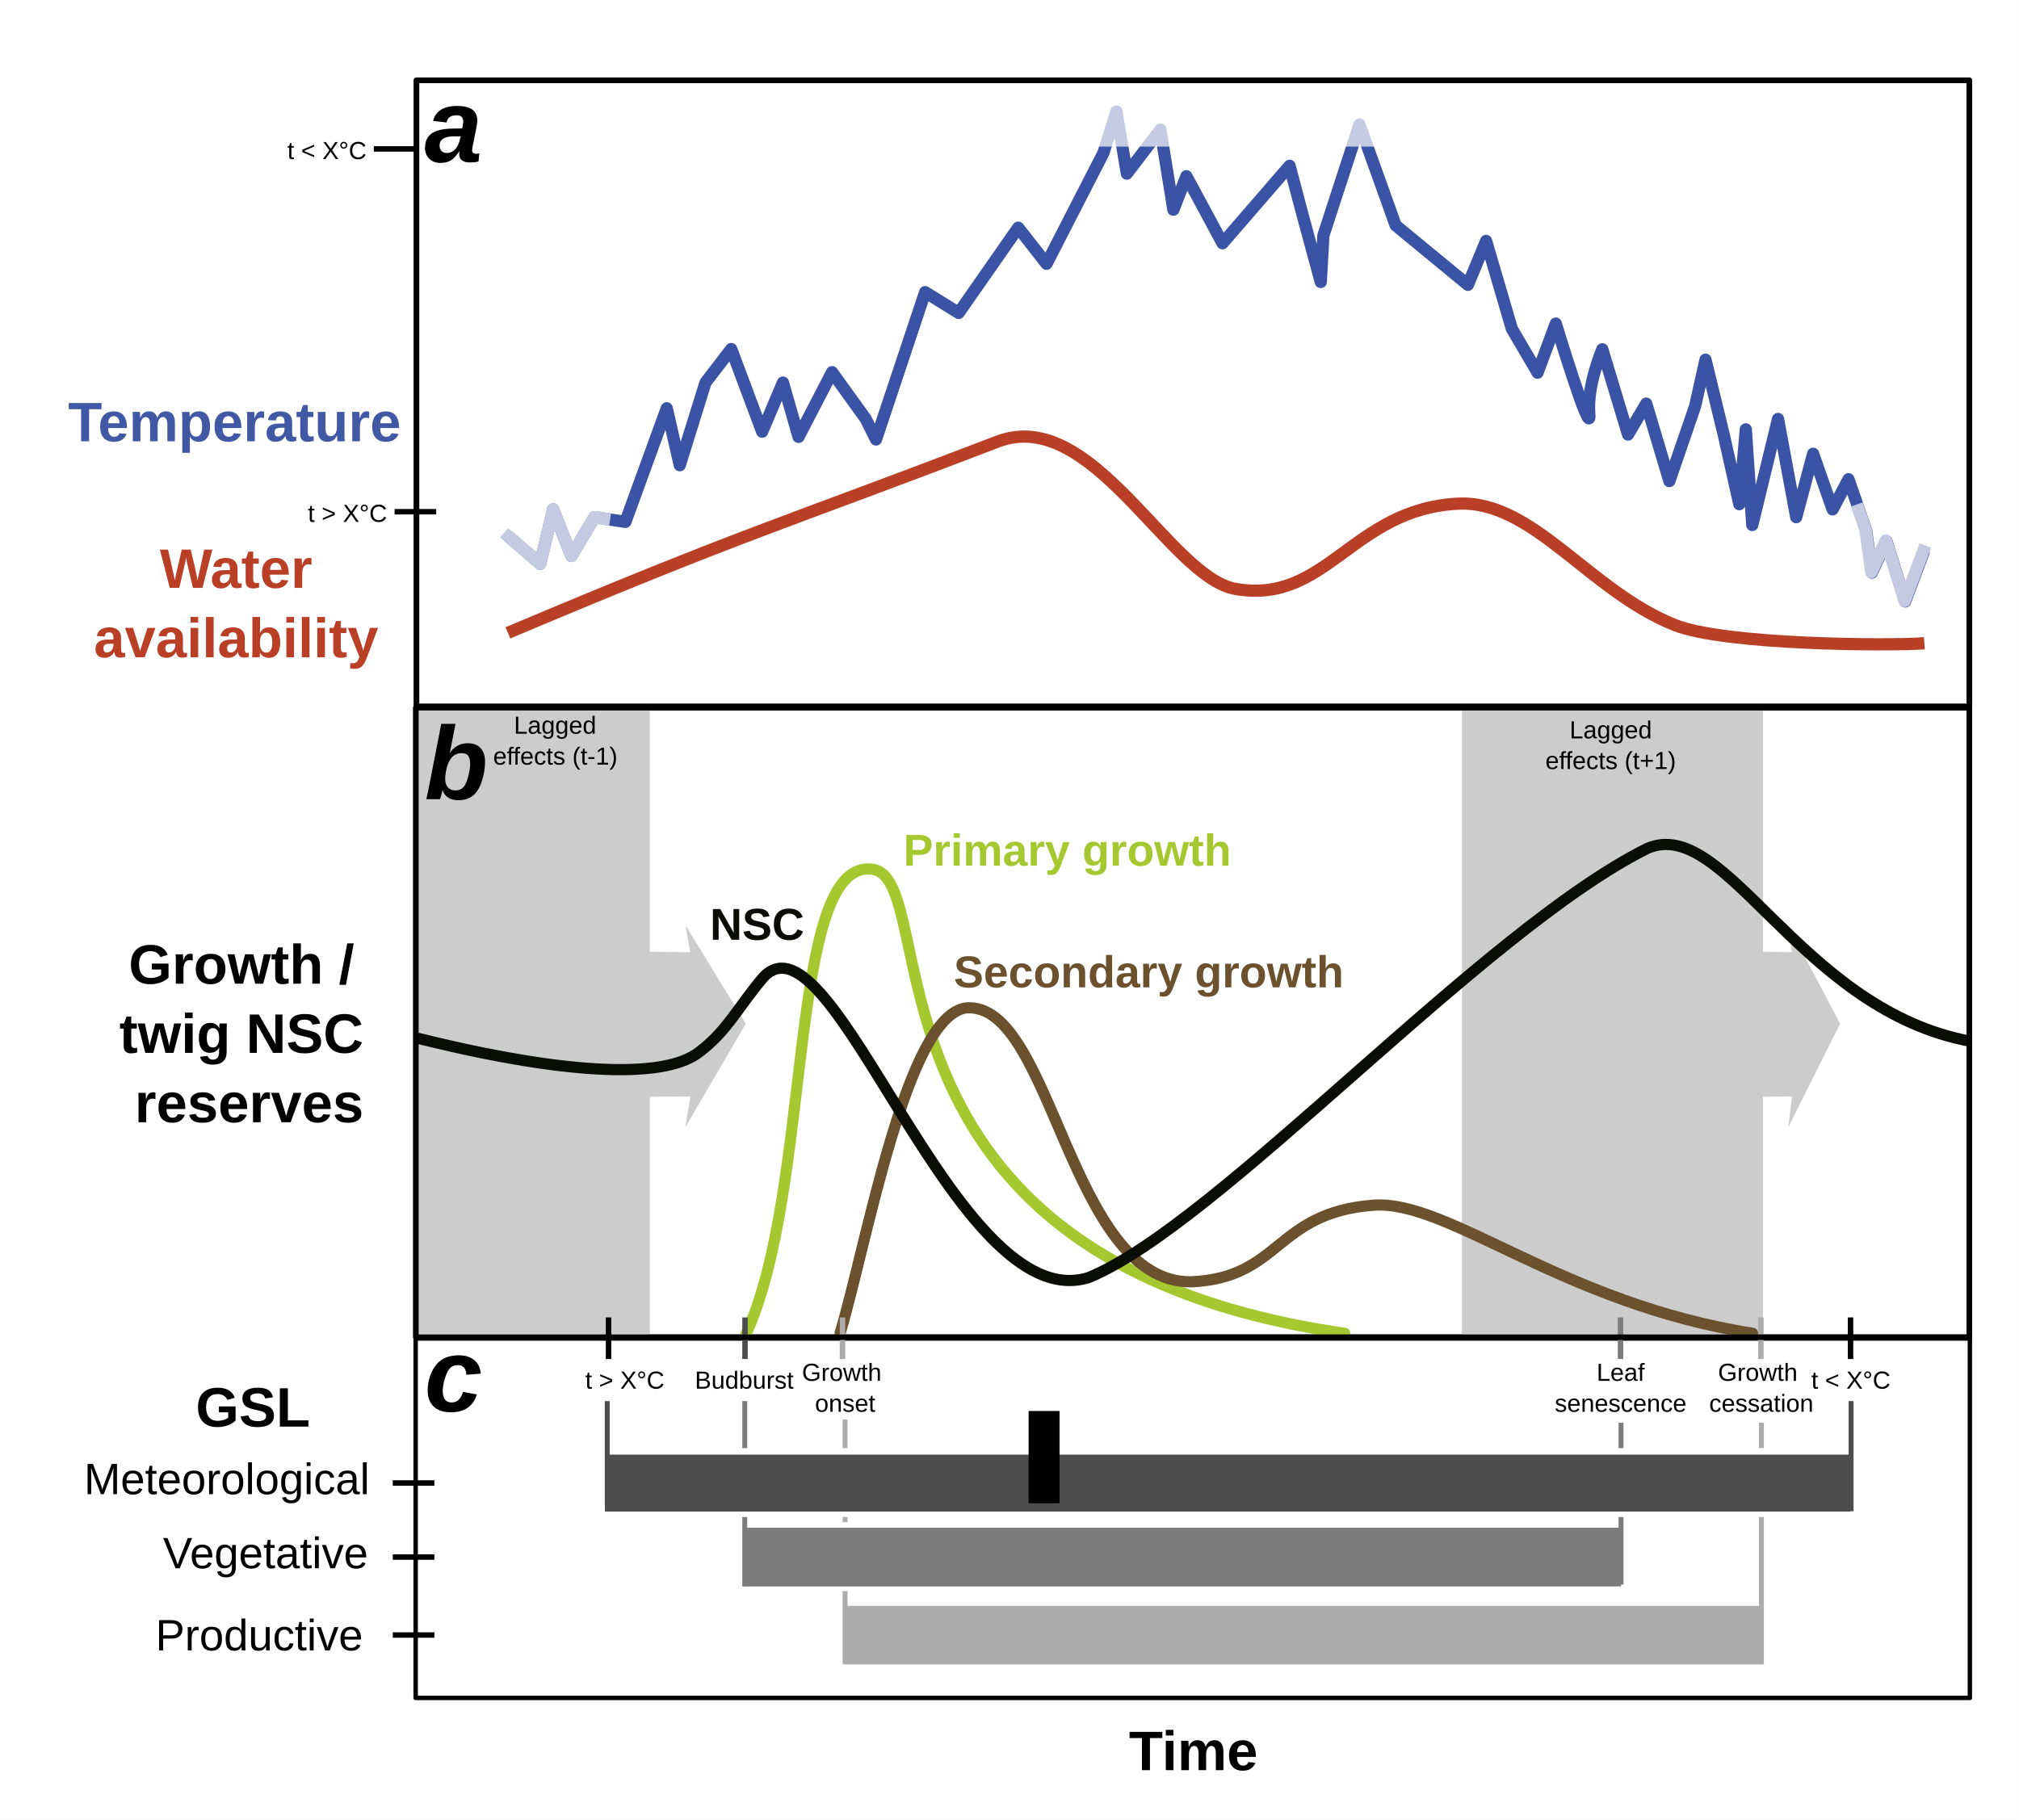
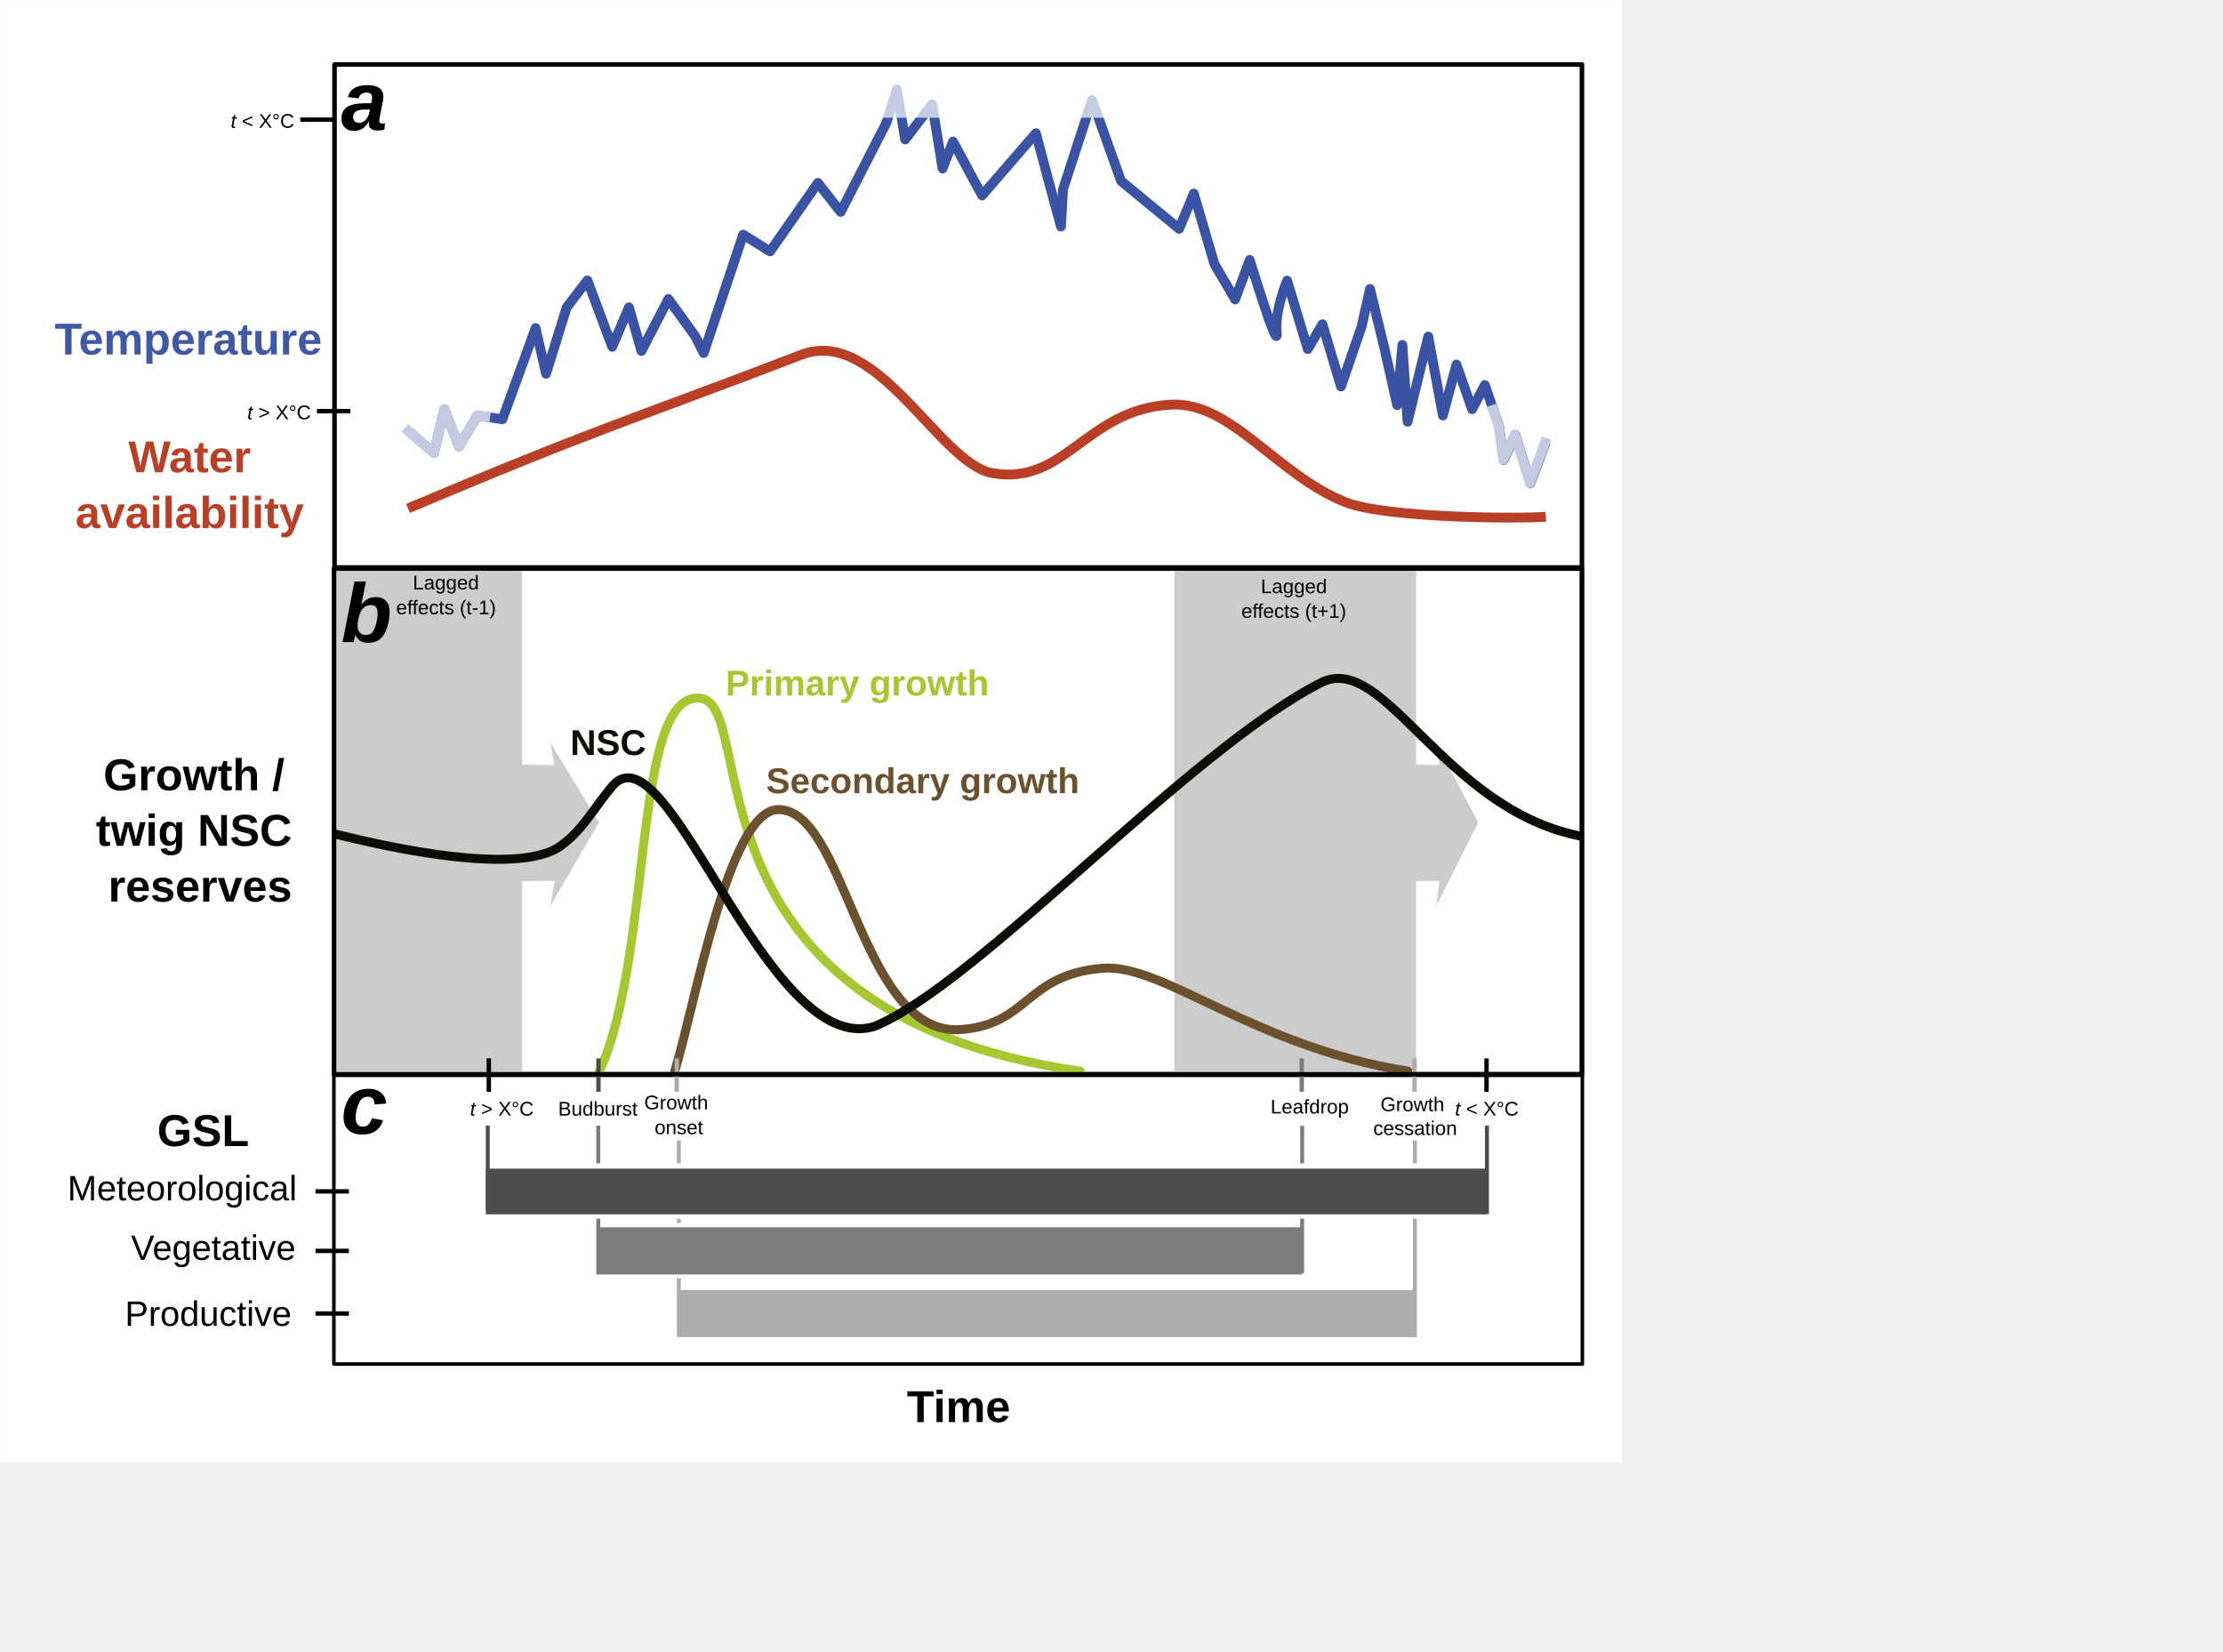
- <svg xmlns="http://www.w3.org/2000/svg" version="1.1" viewBox="0 0 776.7 700.2">
+ <svg xmlns="http://www.w3.org/2000/svg" id="Layer_1" viewBox="0 0 1064.6 791.2">
  <defs>
-     <style>
-       .cls-1, .cls-2, .cls-3, .cls-4, .cls-5, .cls-6, .cls-7, .cls-8, .cls-9, .cls-10 {
-         fill: none;
-       }
- 
-       .cls-2 {
-         stroke: #a5c830;
-       }
- 
-       .cls-2, .cls-3, .cls-11, .cls-12, .cls-13, .cls-14, .cls-15, .cls-9, .cls-10 {
-         stroke-miterlimit: 3;
-       }
- 
-       .cls-2, .cls-16, .cls-17, .cls-18, .cls-5, .cls-6, .cls-7, .cls-8, .cls-19, .cls-9 {
-         stroke-linecap: round;
-       }
- 
-       .cls-2, .cls-9 {
-         stroke-width: 4.3px;
-       }
- 
-       .cls-20, .cls-11 {
-         fill: #7c7c7c;
-       }
- 
-       .cls-3 {
-         stroke: #0a0d05;
-         stroke-linecap: square;
-         stroke-width: 4.3px;
-       }
- 
-       .cls-21, .cls-11 {
-         stroke: #4d4d4d;
-       }
- 
-       .cls-21, .cls-17, .cls-18, .cls-4, .cls-5, .cls-22, .cls-23, .cls-6, .cls-7, .cls-24, .cls-25, .cls-8, .cls-19 {
-         stroke-linejoin: round;
-       }
- 
-       .cls-21, .cls-24 {
-         stroke-width: 1.9px;
-       }
- 
-       .cls-16 {
-         stroke: #fff;
-         stroke-miterlimit: 7.5;
-         stroke-width: .2px;
-       }
- 
-       .cls-16, .cls-17, .cls-18, .cls-26, .cls-27, .cls-19 {
-         fill: #fff;
-       }
- 
-       .cls-11, .cls-12, .cls-13, .cls-14, .cls-15 {
-         stroke-width: 2.1px;
-       }
- 
-       .cls-28 {
-         fill: #4158a5;
-       }
- 
-       .cls-28, .cls-29, .cls-30, .cls-31, .cls-32, .cls-33, .cls-34, .cls-35, .cls-36, .cls-37 {
-         isolation: isolate;
-       }
- 
-       .cls-28, .cls-29, .cls-31, .cls-33, .cls-34, .cls-35, .cls-37 {
-         font-weight: 700;
-       }
- 
-       .cls-28, .cls-29, .cls-31, .cls-34, .cls-35, .cls-37 {
-         font-family: Arial-BoldMT, Arial;
-       }
- 
-       .cls-28, .cls-34, .cls-37 {
-         font-size: 21.4px;
-       }
- 
-       .cls-29 {
-         fill: #a5c830;
-       }
- 
-       .cls-29, .cls-31, .cls-35 {
-         font-size: 17.2px;
-       }
- 
-       .cls-12, .cls-13, .cls-14, .cls-37 {
-         fill: #b93f26;
-       }
- 
-       .cls-12, .cls-24, .cls-25 {
-         stroke: #7c7c7c;
-       }
- 
-       .cls-17 {
-         stroke-width: 2.2px;
-       }
- 
-       .cls-17, .cls-18, .cls-13, .cls-5, .cls-8, .cls-19 {
-         stroke: #000;
-       }
- 
-       .cls-18, .cls-5 {
-         stroke-width: 2.1px;
-       }
- 
-       .cls-30 {
-         font-size: 9.5px;
-       }
- 
-       .cls-30, .cls-36 {
-         font-family: ArialMT, Arial;
-       }
- 
-       .cls-4 {
-         stroke: #c4cbe1;
-         stroke-width: 4.8px;
-       }
- 
-       .cls-26 {
-         opacity: .7;
-       }
- 
-       .cls-22, .cls-23, .cls-14, .cls-15 {
-         stroke: #acacac;
-       }
- 
-       .cls-22, .cls-25 {
-         stroke-width: 1.9px;
-       }
- 
-       .cls-23 {
-         stroke-width: 1.9px;
-       }
- 
-       .cls-31 {
-         fill: #6b512e;
-       }
- 
-       .cls-38 {
-         fill: #4d4d4d;
-       }
- 
-       .cls-39 {
-         fill: #ccc;
-       }
- 
-       .cls-6 {
-         stroke: #3a53a4;
-       }
- 
-       .cls-6, .cls-10 {
-         stroke-width: 4.7px;
-       }
- 
-       .cls-40 {
-         clip-path: url(#clippath-1);
-       }
- 
-       .cls-15, .cls-41 {
-         fill: #acacac;
-       }
- 
-       .cls-33 {
-         font-family: Arial-BoldItalicMT, Arial;
-         font-size: 40px;
-         font-style: italic;
-       }
- 
-       .cls-7 {
-         stroke: #ffa300;
-       }
- 
-       .cls-7, .cls-8 {
-         stroke-width: .8px;
-       }
- 
-       .cls-35 {
-         fill: #0a0d05;
-       }
- 
-       .cls-19 {
-         stroke-width: 1.7px;
-       }
- 
-       .cls-9 {
-         stroke: #6b512e;
-       }
- 
-       .cls-10 {
-         stroke: #b93f26;
-       }
- 
-       .cls-36 {
-         font-size: 16.9px;
-       }
- 
-       .cls-42 {
-         clip-path: url(#clippath);
-       }
-     </style>
+     <style>.cls-1,.cls-2,.cls-3,.cls-4,.cls-5,.cls-6,.cls-7,.cls-8,.cls-9,.cls-10{fill:none;}.cls-11,.cls-12{fill:#7c7c7c;}.cls-2{stroke:#a5c830;}.cls-2,.cls-3,.cls-12,.cls-13,.cls-14,.cls-15,.cls-16,.cls-9,.cls-10{stroke-miterlimit:3;}.cls-2,.cls-3,.cls-9{stroke-width:4.3px;}.cls-2,.cls-17,.cls-18,.cls-19,.cls-5,.cls-6,.cls-7,.cls-8,.cls-20,.cls-9{stroke-linecap:round;}.cls-3{stroke:#0a0d05;stroke-linecap:square;}.cls-21,.cls-12{stroke:#4d4d4d;}.cls-21,.cls-17,.cls-19,.cls-4,.cls-5,.cls-22,.cls-6,.cls-7,.cls-23,.cls-8,.cls-20{stroke-linejoin:round;}.cls-21,.cls-22,.cls-23{stroke-width:1.9px;}.cls-12,.cls-13,.cls-17,.cls-14,.cls-5,.cls-15,.cls-16{stroke-width:2.1px;}.cls-13,.cls-14,.cls-24,.cls-15{fill:#b93f26;}.cls-13,.cls-23{stroke:#7c7c7c;}.cls-17,.cls-18,.cls-19,.cls-25,.cls-20,.cls-26{fill:#fff;}.cls-17,.cls-19,.cls-14,.cls-5,.cls-8,.cls-20{stroke:#000;}.cls-18{stroke:#fff;stroke-miterlimit:7.5;stroke-width:.2px;}.cls-19{stroke-width:2.2px;}.cls-27,.cls-24,.cls-28,.cls-29,.cls-30,.cls-31,.cls-32,.cls-33,.cls-34,.cls-35,.cls-36,.cls-26{isolation:isolate;}.cls-27,.cls-31{font-size:9.5px;}.cls-27,.cls-36{font-family:ArialMT, Arial;}.cls-4{stroke:#c4cbe1;stroke-width:4.8px;}.cls-22,.cls-15,.cls-16{stroke:#acacac;}.cls-37{fill:#4d4d4d;}.cls-24,.cls-28,.cls-30,.cls-32,.cls-33,.cls-34,.cls-35{font-weight:700;}.cls-24,.cls-28,.cls-32,.cls-33,.cls-34,.cls-35{font-family:Arial-BoldMT, Arial;}.cls-24,.cls-32,.cls-34{font-size:21.4px;}.cls-38{fill:#ccc;}.cls-28{fill:#6b512e;}.cls-28,.cls-33,.cls-35{font-size:17.2px;}.cls-30{font-family:Arial-BoldItalicMT, Arial;font-size:40px;}.cls-30,.cls-31{font-style:italic;}.cls-6{stroke:#3a53a4;}.cls-6,.cls-10{stroke-width:4.7px;}.cls-39{clip-path:url(#clippath-1);}.cls-16,.cls-40{fill:#acacac;}.cls-31{font-family:Arial-ItalicMT, Arial;}.cls-41{letter-spacing:0em;}.cls-32{fill:#4158a5;}.cls-7{stroke:#ffa300;}.cls-7,.cls-8{stroke-width:.8px;}.cls-42{letter-spacing:-.07em;}.cls-20{stroke-width:1.7px;}.cls-9{stroke:#6b512e;}.cls-33{fill:#a5c830;}.cls-43{letter-spacing:-.02em;}.cls-44{letter-spacing:-.02em;}.cls-45{letter-spacing:-.02em;}.cls-46{letter-spacing:-.06em;}.cls-47{letter-spacing:-.04em;}.cls-35{fill:#0a0d05;}.cls-10{stroke:#b93f26;}.cls-36{font-size:16.9px;}.cls-48{clip-path:url(#clippath);}.cls-26{opacity:.7;}</style>
    <clipPath id="clippath">
-       <rect class="cls-1" x="1064.6" y="788.2" width="0" height="3" />
+       <polygon class="cls-1" points="1064.6 788.2 1064.6 788.2 1064.6 791.2 1064.6 788.2" />
    </clipPath>
    <clipPath id="clippath-1">
      <rect class="cls-1" x="713.4" y="759.5" width="6" height=".6" />
    </clipPath>
  </defs>
-   <g>
-     <g id="Layer_1">
-       <g id="_x3C_defs">
-         </g>
-       <g class="cls-42">
-         <g id="g1118">
-           <path id="path1116" class="cls-8" d="M1063.1,790.6h-.1c0,.1-1.2-.2-1.2-.2l-.4-.4v-.7c-.1,0,0-.2,0-.2h.5c0-.1.8,0,.8,0l.5.5v.6l-.2.4Z" />
-         </g>
-       </g>
-       <g class="cls-40">
-         <g id="g226636">
-           <path id="path226634" class="cls-7" d="M718.9,763c0,2.9-4.3,2.9-4.3,0s4.3-2.9,4.3,0" />
-         </g>
-       </g>
-       <rect id="rect64" class="cls-16" x=".1" y=".1" width="776.5" height="699.9" />
-       <path id="path64" class="cls-17" d="M160.2,271.8h597.4V30.9H160.2v240.9Z" />
-       <path id="path66" class="cls-18" d="M160,514.5h597.6v-242.2H160v242.2Z" />
-       <path id="path99" class="cls-39" d="M265.6,421.9l-2,11.9,23.3-39.9-23.2-37.9,1.8,10.4-15.5-.2v-93h-89.1s0,240.6,0,240.6h89.1v-91.8" />
-       <path id="path69" class="cls-39" d="M689.4,421.9l-1.5,11.9,20-39.9-20-37.9,1.4,10.4-11.1-.2v-93h-115.8s0,240.6,0,240.6h115.8v-91.8" />
-       <path id="path70" class="cls-19" d="M159.9,653.3h597.9v-138.3H159.9v138.3Z" />
-       <g id="text71" class="cls-32">
-         <text class="cls-34" transform="translate(49.5 378.5)">
-           <tspan x="0" y="0">Growth / </tspan>
-         </text>
-         <text class="cls-34" transform="translate(45.9 405.1)">
-           <tspan x="0" y="0">twig NSC </tspan>
-         </text>
-         <text class="cls-34" transform="translate(51.8 431.8)">
-           <tspan x="0" y="0">reserves</tspan>
-         </text>
-       </g>
-       <g id="text74" class="cls-32">
-         <text class="cls-33" transform="translate(163.3 62.3)">
-           <tspan x="0" y="0">a</tspan>
-         </text>
-       </g>
-       <g id="text75" class="cls-32">
-         <text class="cls-33" transform="translate(163.3 307.5)">
-           <tspan x="0" y="0">b</tspan>
-         </text>
-       </g>
-       <g id="text76" class="cls-32">
-         <text class="cls-33" transform="translate(163.3 543)">
-           <tspan x="0" y="0">c</tspan>
-         </text>
-       </g>
-       <g id="text77" class="cls-32">
-         <text class="cls-28" transform="translate(26.2 169.8)">
-           <tspan x="0" y="0">Temperature </tspan>
-         </text>
-       </g>
-       <g id="text77-7" class="cls-32">
-         <text class="cls-34" transform="translate(434.3 681.1)">
-           <tspan x="0" y="0">Time</tspan>
-         </text>
-       </g>
-       <g id="text79" class="cls-32">
-         <text class="cls-29" transform="translate(347.5 333.1)">
-           <tspan x="0" y="0">Primary growth</tspan>
-         </text>
-       </g>
-       <g id="text81" class="cls-32">
-         <text class="cls-31" transform="translate(366.9 379.9)">
-           <tspan x="0" y="0">Secondary growth</tspan>
-         </text>
-       </g>
-       <g id="text83" class="cls-32">
-         <text class="cls-34" transform="translate(75.3 548.9)">
-           <tspan x="0" y="0">GSL</tspan>
-         </text>
-       </g>
-       <g id="text84" class="cls-32">
-         <text class="cls-37" transform="translate(61.5 226.2)">
-           <tspan x="0" y="0">Water</tspan>
-         </text>
-         <text class="cls-37" transform="translate(36.1 252.9)">
-           <tspan x="0" y="0">availability</tspan>
-         </text>
-       </g>
-       <path id="path84" class="cls-6" d="M196.3,207l11.5,9.9,5-20.9,7,17.9,8.9-14.9,11.9,1.8,15.9-43.7,5,21.9,9.9-31.8,9.9-12.9,11.9,31.8,8-18.9,6,20.9,12.9-24.9,12.9,17.9,4,8,18.9-56.7,12.9,8,22.9-32.8,10.9,13.9,21.9-42.7,5-15.9,4,23.9,12.9-16.9,5,30.8,5-12.9,13.9,25.8,25.8-29.8,5,18.9,7,25.8,1-17.9,13.9-42.7,13.9,38.8,27.8,22.9,7-16.9,9.9,33.8,9.9,16.9,7-18.9s13.9,45.7,12.9,34.8c-1-10.9,5-24.9,5-24.9l9.9,32.8,7-11.9,8.9,29.8,9.9-28.8,4-17.9,7,28.8,6,26.8,2.5-28.8,2.5,36.8,9.9-40.8,7,37.8,6.5-24.4,7.5,21.4,6.1-11.6,6.8,19.7,2.2,16.2,5.6-12.1,7.2,23.2,7.1-18.9" />
-       <path id="path85" class="cls-10" d="M195.4,243.5c92.4-39,104.2-41.3,188.4-73.6,36.4-13.9,66,52.2,91.5,56.7,35,6.1,44.9-30.7,85.5-32.8,28.9-1.5,50.4,33.5,83.5,46.7,19.3,7.7,83.1,8,96,7" />
-       <path id="path87" class="cls-2" d="M286.8,513.7c26.1-56,15.8-182.6,48.4-179.3,28.9,2.4-12.5,150.6,182.1,178.6" />
-       <path id="path88" class="cls-9" d="M323.2,512.9c10.3-34.5,25.5-122.2,48.5-125.1,33.2-2.6,39.5,105.7,86.5,105.4,34.7-1.5,32.1-26.6,70.3-29.5,28.8-2,72.5,37.8,145.7,49.3" />
-       <path id="path90" class="cls-3" d="M162,399.8c8.2,1.9,84.5,21.8,106.7,5.2,11-8.2,15-17.2,24.8-28.8,26.8-29.7,73.7,131.2,125.2,115.4,50.2-20.5,151.3-133.5,215.1-165.2,29.8-12.7,57.6,60,121.5,73.7" />
-       <g id="text90" class="cls-32">
-         <text class="cls-35" transform="translate(273.1 361.6)">
-           <tspan x="0" y="0">NSC </tspan>
-         </text>
-       </g>
-       <g id="text95" class="cls-32">
-         <text class="cls-36" transform="translate(32.3 574.9)">
-           <tspan x="0" y="0">Meteorological</tspan>
-         </text>
-       </g>
-       <g id="text96" class="cls-32">
-         <text class="cls-36" transform="translate(62.7 603.4)">
-           <tspan x="0" y="0">Vegetative</tspan>
-         </text>
-       </g>
-       <g id="text97" class="cls-32">
-         <text class="cls-36" transform="translate(59.8 635)">
-           <tspan x="0" y="0">Productive</tspan>
-         </text>
-       </g>
-       <rect id="rect99" class="cls-41" x="324.6" y="617.9" width="353.3" height="22.5" />
-       <path id="path102" class="cls-12" d="M623.4,506.9v16" />
-       <path id="path103" class="cls-11" d="M286.6,506.9v16" />
-       <path id="path105" class="cls-14" d="M677.4,506.9v16" />
-       <path id="path106" class="cls-15" d="M324.1,506.9v16" />
-       <g id="text107" class="cls-32">
-         <text class="cls-30" transform="translate(197.7 282.3)">
-           <tspan x="0" y="0">Lagged</tspan>
-         </text>
-         <text class="cls-30" transform="translate(189.7 294.2)">
-           <tspan x="0" y="0">effects (t-1)</tspan>
-         </text>
-       </g>
-       <g id="text109" class="cls-32">
-         <text class="cls-30" transform="translate(603.8 284.1)">
-           <tspan x="0" y="0">Lagged</tspan>
-         </text>
-         <text class="cls-30" transform="translate(594.5 295.9)">
-           <tspan x="0" y="0">effects (t+1)</tspan>
-         </text>
-       </g>
-       <path id="path109" class="cls-13" d="M167.1,570.6h-16" />
-       <path id="path111" class="cls-13" d="M711.9,506.9v16" />
-       <path id="path112" class="cls-13" d="M167.1,599.1h-16" />
-       <path id="path114" class="cls-13" d="M167.1,629.1h-16" />
-       <path id="path115" class="cls-13" d="M234.1,506.9v16" />
-       <path id="path115-0" class="cls-13" d="M167.8,196.9h-16" />
-       <g id="text115" class="cls-32">
-         <text class="cls-30" transform="translate(222.5 534.3)">
-           <tspan x="0" y="0" xml:space="preserve"> t &gt; X°C</tspan>
-         </text>
-       </g>
-       <g id="text115-4" class="cls-32">
-         <text class="cls-30" transform="translate(115.8 200.8)">
-           <tspan x="0" y="0" xml:space="preserve"> t &gt; X°C</tspan>
-         </text>
-       </g>
-       <g id="text116" class="cls-32">
-         <text class="cls-30" transform="translate(267.3 534.3)">
-           <tspan x="0" y="0">Budburst</tspan>
-         </text>
-       </g>
-       <g id="text118" class="cls-32">
-         <text class="cls-30" transform="translate(308.5 531.3)">
-           <tspan x="0" y="0">Growth </tspan>
-         </text>
-         <text class="cls-30" transform="translate(313.5 543.2)">
-           <tspan x="0" y="0">onset</tspan>
-         </text>
-       </g>
-       <g id="text121" class="cls-32">
-         <text class="cls-30" transform="translate(614.2 531.3)">
-           <tspan x="0" y="0">Leaf</tspan>
-         </text>
-         <text class="cls-30" transform="translate(598.1 543.2)">
-           <tspan x="0" y="0">senescence</tspan>
-         </text>
-       </g>
-       <g id="text122" class="cls-32">
-         <text class="cls-30" transform="translate(660.9 531.3)">
-           <tspan x="0" y="0">Growth </tspan>
-         </text>
-         <text class="cls-30" transform="translate(657.5 543.2)">
-           <tspan x="0" y="0">cessation</tspan>
-         </text>
-       </g>
-       <g id="text123" class="cls-32">
-         <text class="cls-30" transform="translate(696.8 534.3)">
-           <tspan x="0" y="0">t &lt; X°C</tspan>
-         </text>
-       </g>
-       <path id="path123" class="cls-21" d="M233.6,579.4v-40.3" />
-       <path id="path124" class="cls-21" d="M712.1,581.5v-42.4" />
-       <path id="path126" class="cls-25" d="M623.6,609.7v-62.3" />
-       <path id="path127" class="cls-24" d="M286.5,610.4v-71.3" />
-       <path id="path129" class="cls-23" d="M325.1,640.3v-94.1" />
-       <path id="path130" class="cls-22" d="M677.6,640.4v-93" />
-       <rect id="rect134" class="cls-27" x="675.2" y="557.2" width="4.9" height="26.5" />
-       <rect id="rect130" class="cls-27" x="284.7" y="557.2" width="4.9" height="26.5" />
-       <rect id="rect131" class="cls-27" x="322.7" y="557.2" width="4.9" height="26.5" />
-       <rect id="rect132" class="cls-27" x="322.7" y="585.7" width="4.9" height="26.5" />
-       <rect id="rect133" class="cls-27" x="621.2" y="557.2" width="4.9" height="26.5" />
-       <rect id="rect97" class="cls-38" x="232.7" y="559.7" width="479.1" height="21.9" />
-       <rect id="rect98" class="cls-20" x="287" y="587.8" width="336.6" height="22.6" />
-       <g id="flowRoot6584">
-         <g id="flowRegion6586">
-           <rect id="rect6588" x="395.7" y="542.9" width="11.9" height="35.5" />
-         </g>
-       </g>
-       <path id="path1" class="cls-5" d="M160,514.5h597.6v-242.2H160v242.2Z" />
-       <path id="path4" class="cls-4" d="M193.9,205l13.9,11.9,5-20.9,7,17.9,8.9-14.9,6,.9" />
-       <path id="path7" class="cls-4" d="M740.7,209.9l-8,21.3-7.2-23.2-5.6,12.1-2.2-16.2-3.4-9.8" />
-       <path id="path115-0-2" data-name="path115-0" class="cls-13" d="M159.8,57.3h-16" />
-       <g id="text115-4-2" data-name="text115-4" class="cls-32">
-         <text class="cls-30" transform="translate(107.9 61.2)">
-           <tspan x="0" y="0" xml:space="preserve"> t &lt; X°C</tspan>
-         </text>
-       </g>
-       <rect class="cls-26" x="413.5" y="37.5" width="168.4" height="18.9" />
+   <g class="cls-48">
+     <g id="g1118">
+       <path id="path1116" class="cls-8" d="M1063.1,790.6h-.1c0,.1-1.2-.2-1.2-.2l-.4-.4v-.7c-.1,0,0-.2,0-.2h.5c0-.1.8,0,.8,0l.5.5v.6l-.2.4h.1Z" />
+     </g>
+   </g>
+   <g class="cls-39">
+     <g id="g226636">
+       <path id="path226634" class="cls-7" d="M718.9,763c0,2.9-4.3,2.9-4.3,0s4.3-2.9,4.3,0" />
+     </g>
+   </g>
+   <rect id="rect64" class="cls-18" x=".1" y=".1" width="776.5" height="699.9" />
+   <path id="path64" class="cls-19" d="M160.2,271.8h597.4V30.9H160.2v240.9Z" />
+   <path id="path66" class="cls-17" d="M160,514.5h597.6v-242.2H160v242.2Z" />
+   <path id="path99" class="cls-38" d="M265.6,421.9l-2,11.9,23.3-39.9-23.2-37.9,1.8,10.4-15.5-.2v-93h-89.1v240.6h89.1v-91.8" />
+   <path id="path69" class="cls-38" d="M689.4,421.9l-1.5,11.9,20-39.9-20-37.9,1.4,10.4-11.1-.2v-93h-115.8v240.6h115.8v-91.8" />
+   <path id="path70" class="cls-20" d="M159.9,653.3h597.9v-138.3H159.9v138.3Z" />
+   <g id="text71" class="cls-29">
+     <g class="cls-29">
+       <text class="cls-34" transform="translate(49.5 378.5)">
+         <tspan x="0" y="0">Growth /</tspan>
+       </text>
+     </g>
+     <g class="cls-29">
+       <text class="cls-34" transform="translate(45.9 405.1)">
+         <tspan x="0" y="0">twig NSC</tspan>
+       </text>
+     </g>
+     <g class="cls-29">
+       <text class="cls-34" transform="translate(51.8 431.8)">
+         <tspan x="0" y="0">reserves</tspan>
+       </text>
+     </g>
+   </g>
+   <g id="text74" class="cls-29">
+     <g class="cls-29">
+       <text class="cls-30" transform="translate(163.3 62.3)">
+         <tspan x="0" y="0">a</tspan>
+       </text>
+     </g>
+   </g>
+   <g id="text75" class="cls-29">
+     <g class="cls-29">
+       <text class="cls-30" transform="translate(163.3 307.5)">
+         <tspan x="0" y="0">b</tspan>
+       </text>
+     </g>
+   </g>
+   <g id="text76" class="cls-29">
+     <g class="cls-29">
+       <text class="cls-30" transform="translate(163.3 543)">
+         <tspan x="0" y="0">c</tspan>
+       </text>
+     </g>
+   </g>
+   <g id="text77" class="cls-29">
+     <g class="cls-29">
+       <text class="cls-32" transform="translate(26.2 169.8)">
+         <tspan class="cls-42" x="0" y="0">T</tspan>
+         <tspan class="cls-41" x="11.48" y="0">emperature</tspan>
+       </text>
+     </g>
+   </g>
+   <g id="text77-7" class="cls-29">
+     <g class="cls-29">
+       <text class="cls-34" transform="translate(434.3 681.1)">
+         <tspan class="cls-45" x="0" y="0">T</tspan>
+         <tspan class="cls-41" x="12.69" y="0">ime</tspan>
+       </text>
+     </g>
+   </g>
+   <g id="text79" class="cls-29">
+     <g class="cls-29">
+       <text class="cls-33" transform="translate(347.5 333.1)">
+         <tspan x="0" y="0">Primary growth</tspan>
+       </text>
+     </g>
+   </g>
+   <g id="text81" class="cls-29">
+     <g class="cls-29">
+       <text class="cls-28" transform="translate(366.9 379.9)">
+         <tspan x="0" y="0">Secondary growth</tspan>
+       </text>
+     </g>
+   </g>
+   <g id="text83" class="cls-29">
+     <g class="cls-29">
+       <text class="cls-34" transform="translate(75.3 548.9)">
+         <tspan x="0" y="0">GS</tspan>
+         <tspan class="cls-44" x="30.92" y="0">L</tspan>
+       </text>
+     </g>
+   </g>
+   <g id="text84" class="cls-29">
+     <g class="cls-29">
+       <text class="cls-24" transform="translate(61.5 226.2)">
+         <tspan class="cls-47" x="0" y="0">W</tspan>
+         <tspan class="cls-41" x="19.4" y="0">ater</tspan>
+       </text>
+     </g>
+     <g class="cls-29">
+       <text class="cls-24" transform="translate(36.1 252.9)">
+         <tspan x="0" y="0">availability</tspan>
+       </text>
+     </g>
+   </g>
+   <path id="path84" class="cls-6" d="M196.3,207l11.5,9.9,5-20.9,7,17.9,8.9-14.9,11.9,1.8,15.9-43.7,5,21.9,9.9-31.8,9.9-12.9,11.9,31.8,8-18.9,6,20.9,12.9-24.9,12.9,17.9,4,8,18.9-56.7,12.9,8,22.9-32.8,10.9,13.9,21.9-42.7,5-15.9,4,23.9,12.9-16.9,5,30.8,5-12.9,13.9,25.8,25.8-29.8,5,18.9,7,25.8,1-17.9,13.9-42.7,13.9,38.8,27.8,22.9,7-16.9,9.9,33.8,9.9,16.9,7-18.9s13.9,45.7,12.9,34.8c-1-10.9,5-24.9,5-24.9l9.9,32.8,7-11.9,8.9,29.8,9.9-28.8,4-17.9,7,28.8,6,26.8,2.5-28.8,2.5,36.8,9.9-40.8,7,37.8,6.5-24.4,7.5,21.4,6.1-11.6,6.8,19.7,2.2,16.2,5.6-12.1,7.2,23.2,7.1-18.9" />
+   <path id="path85" class="cls-10" d="M195.4,243.5c92.4-39,104.2-41.3,188.4-73.6,36.4-13.9,66,52.2,91.5,56.7,35,6.1,44.9-30.7,85.5-32.8,28.9-1.5,50.4,33.5,83.5,46.7,19.3,7.7,83.1,8,96,7" />
+   <path id="path87" class="cls-2" d="M286.8,513.7c26.1-56,15.8-182.6,48.4-179.3,28.9,2.4-12.5,150.6,182.1,178.6" />
+   <path id="path88" class="cls-9" d="M323.2,512.9c10.3-34.5,25.5-122.2,48.5-125.1,33.2-2.6,39.5,105.7,86.5,105.4,34.7-1.5,32.1-26.6,70.3-29.5,28.8-2,72.5,37.8,145.7,49.3" />
+   <path id="path90" class="cls-3" d="M162,399.8c8.2,1.9,84.5,21.8,106.7,5.2,11-8.2,15-17.2,24.8-28.8,26.8-29.7,73.7,131.2,125.2,115.4,50.2-20.5,151.3-133.5,215.1-165.2,29.8-12.7,57.6,60,121.5,73.7" />
+   <g id="text90" class="cls-29">
+     <g class="cls-29">
+       <text class="cls-35" transform="translate(273.1 361.6)">
+         <tspan x="0" y="0">NSC</tspan>
+       </text>
+     </g>
+   </g>
+   <g id="text95" class="cls-29">
+     <g class="cls-29">
+       <text class="cls-36" transform="translate(32.3 574.9)">
+         <tspan x="0" y="0">Meteorological</tspan>
+       </text>
+     </g>
+   </g>
+   <g id="text96" class="cls-29">
+     <g class="cls-29">
+       <text class="cls-36" transform="translate(62.7 603.4)">
+         <tspan class="cls-46" x="0" y="0">V</tspan>
+         <tspan x="10.34" y="0">egetative</tspan>
+       </text>
+     </g>
+   </g>
+   <g id="text97" class="cls-29">
+     <g class="cls-29">
+       <text class="cls-36" transform="translate(59.8 635)">
+         <tspan x="0" y="0">Productive</tspan>
+       </text>
+     </g>
+   </g>
+   <rect id="rect99" class="cls-40" x="324.6" y="617.9" width="353.3" height="22.5" />
+   <path id="path102" class="cls-13" d="M623.4,506.9v16" />
+   <path id="path103" class="cls-12" d="M286.6,506.9v16" />
+   <path id="path105" class="cls-15" d="M677.4,506.9v16" />
+   <path id="path106" class="cls-16" d="M324.1,506.9v16" />
+   <g id="text107" class="cls-29">
+     <g class="cls-29">
+       <text class="cls-27" transform="translate(197.7 282.3)">
+         <tspan x="0" y="0">Lagged</tspan>
+       </text>
+     </g>
+     <g class="cls-29">
+       <text class="cls-27" transform="translate(189.7 294.2)">
+         <tspan x="0" y="0">e</tspan>
+         <tspan class="cls-43" x="5.28" y="0">f</tspan>
+         <tspan x="7.75" y="0">fects (t-1)</tspan>
+       </text>
+     </g>
+   </g>
+   <g id="text109" class="cls-29">
+     <g class="cls-29">
+       <text class="cls-27" transform="translate(603.8 284.1)">
+         <tspan x="0" y="0">Lagged</tspan>
+       </text>
+     </g>
+     <g class="cls-29">
+       <text class="cls-27" transform="translate(594.5 295.9)">
+         <tspan x="0" y="0">e</tspan>
+         <tspan class="cls-43" x="5.28" y="0">f</tspan>
+         <tspan x="7.75" y="0">fects (t+1)</tspan>
+       </text>
+     </g>
+   </g>
+   <path id="path109" class="cls-14" d="M167.1,570.6h-16" />
+   <path id="path111" class="cls-14" d="M711.9,506.9v16" />
+   <path id="path112" class="cls-14" d="M167.1,599.1h-16" />
+   <path id="path114" class="cls-14" d="M167.1,629.1h-16" />
+   <path id="path115" class="cls-14" d="M234.1,506.9v16" />
+   <path id="path115-0" class="cls-14" d="M167.8,196.9h-16" />
+   <g id="text115" class="cls-29">
+     <g class="cls-29">
+       <text class="cls-31" transform="translate(225.1 534.3)">
+         <tspan x="0" y="0">t </tspan>
+       </text>
+       <text class="cls-27" transform="translate(230.4 534.3)">
+         <tspan x="0" y="0">&gt; X°C</tspan>
+       </text>
+     </g>
+   </g>
+   <g id="text115-4" class="cls-29">
+     <g class="cls-29">
+       <text class="cls-31" transform="translate(118.4 200.8)">
+         <tspan x="0" y="0">t</tspan>
+       </text>
+       <text class="cls-27" transform="translate(121.1 200.8)">
+         <tspan x="0" y="0" xml:space="preserve"> &gt; X°C</tspan>
+       </text>
+     </g>
+   </g>
+   <g id="text116" class="cls-29">
+     <g class="cls-29">
+       <text class="cls-27" transform="translate(267.3 534.3)">
+         <tspan x="0" y="0">Budburst</tspan>
+       </text>
+     </g>
+   </g>
+   <g id="text118" class="cls-29">
+     <g class="cls-29">
+       <text class="cls-27" transform="translate(308.5 531.3)">
+         <tspan x="0" y="0">Growth</tspan>
+       </text>
+     </g>
+     <g class="cls-29">
+       <text class="cls-27" transform="translate(313.5 543.2)">
+         <tspan x="0" y="0">onset</tspan>
+       </text>
+     </g>
+   </g>
+   <g id="text122" class="cls-29">
+     <g class="cls-29">
+       <text class="cls-27" transform="translate(608.46 533.3)">
+         <tspan x="0" y="0">Leafdrop</tspan>
+       </text>
+     </g>
+   </g>
+   <g id="text123" class="cls-29">
+     <g class="cls-29">
+       <text class="cls-31" transform="translate(696.8 534.3)">
+         <tspan x="0" y="0">t </tspan>
+       </text>
+       <text class="cls-27" transform="translate(702.1 534.3)">
+         <tspan x="0" y="0">&lt; X°C</tspan>
+       </text>
+     </g>
+   </g>
+   <path id="path123" class="cls-21" d="M233.6,579.4v-40.3" />
+   <path id="path124" class="cls-21" d="M712.1,581.5v-42.4" />
+   <path id="path126" class="cls-23" d="M623.6,609.7v-70.5" />
+   <path id="path127" class="cls-23" d="M286.5,610.4v-71.3" />
+   <path id="path129" class="cls-22" d="M325.1,640.3v-94.1" />
+   <path id="path130" class="cls-22" d="M677.6,640.4v-94.2" />
+   <rect id="rect134" class="cls-25" x="675.2" y="557.2" width="4.9" height="26.5" />
+   <rect id="rect130" class="cls-25" x="284.7" y="557.2" width="4.9" height="26.5" />
+   <rect id="rect131" class="cls-25" x="322.7" y="557.2" width="4.9" height="26.5" />
+   <rect id="rect132" class="cls-25" x="322.7" y="585.7" width="4.9" height="26.5" />
+   <rect id="rect133" class="cls-25" x="621.2" y="557.2" width="4.9" height="26.5" />
+   <rect id="rect97" class="cls-37" x="232.7" y="559.7" width="479.1" height="21.9" />
+   <rect id="rect98" class="cls-11" x="287" y="587.8" width="336.6" height="22.6" />
+   <path id="path1" class="cls-5" d="M160,514.5h597.6v-242.2H160v242.2Z" />
+   <path id="path4" class="cls-4" d="M193.9,205l13.9,11.9,5-20.9,7,17.9,8.9-14.9,6,.9" />
+   <path id="path7" class="cls-4" d="M740.7,209.9l-8,21.3-7.2-23.2-5.6,12.1-2.2-16.2-3.4-9.8" />
+   <path id="path115-0-2" class="cls-14" d="M159.8,57.3h-16" />
+   <g id="text115-4-2" class="cls-29">
+     <g class="cls-29">
+       <text class="cls-31" transform="translate(110.5 61.2)">
+         <tspan x="0" y="0">t </tspan>
+       </text>
+       <text class="cls-27" transform="translate(115.8 61.2)">
+         <tspan x="0" y="0">&lt; X°C</tspan>
+       </text>
+     </g>
+   </g>
+   <rect class="cls-26" x="413.5" y="37.5" width="168.4" height="18.9" />
+   <g id="text122-2" class="cls-29">
+     <g class="cls-29">
+       <text class="cls-27" transform="translate(661.1 532.19)">
+         <tspan x="0" y="0">Growth </tspan>
+         <tspan x="-3.44" y="11.4">cessation</tspan>
+       </text>
    </g>
  </g>
</svg>
